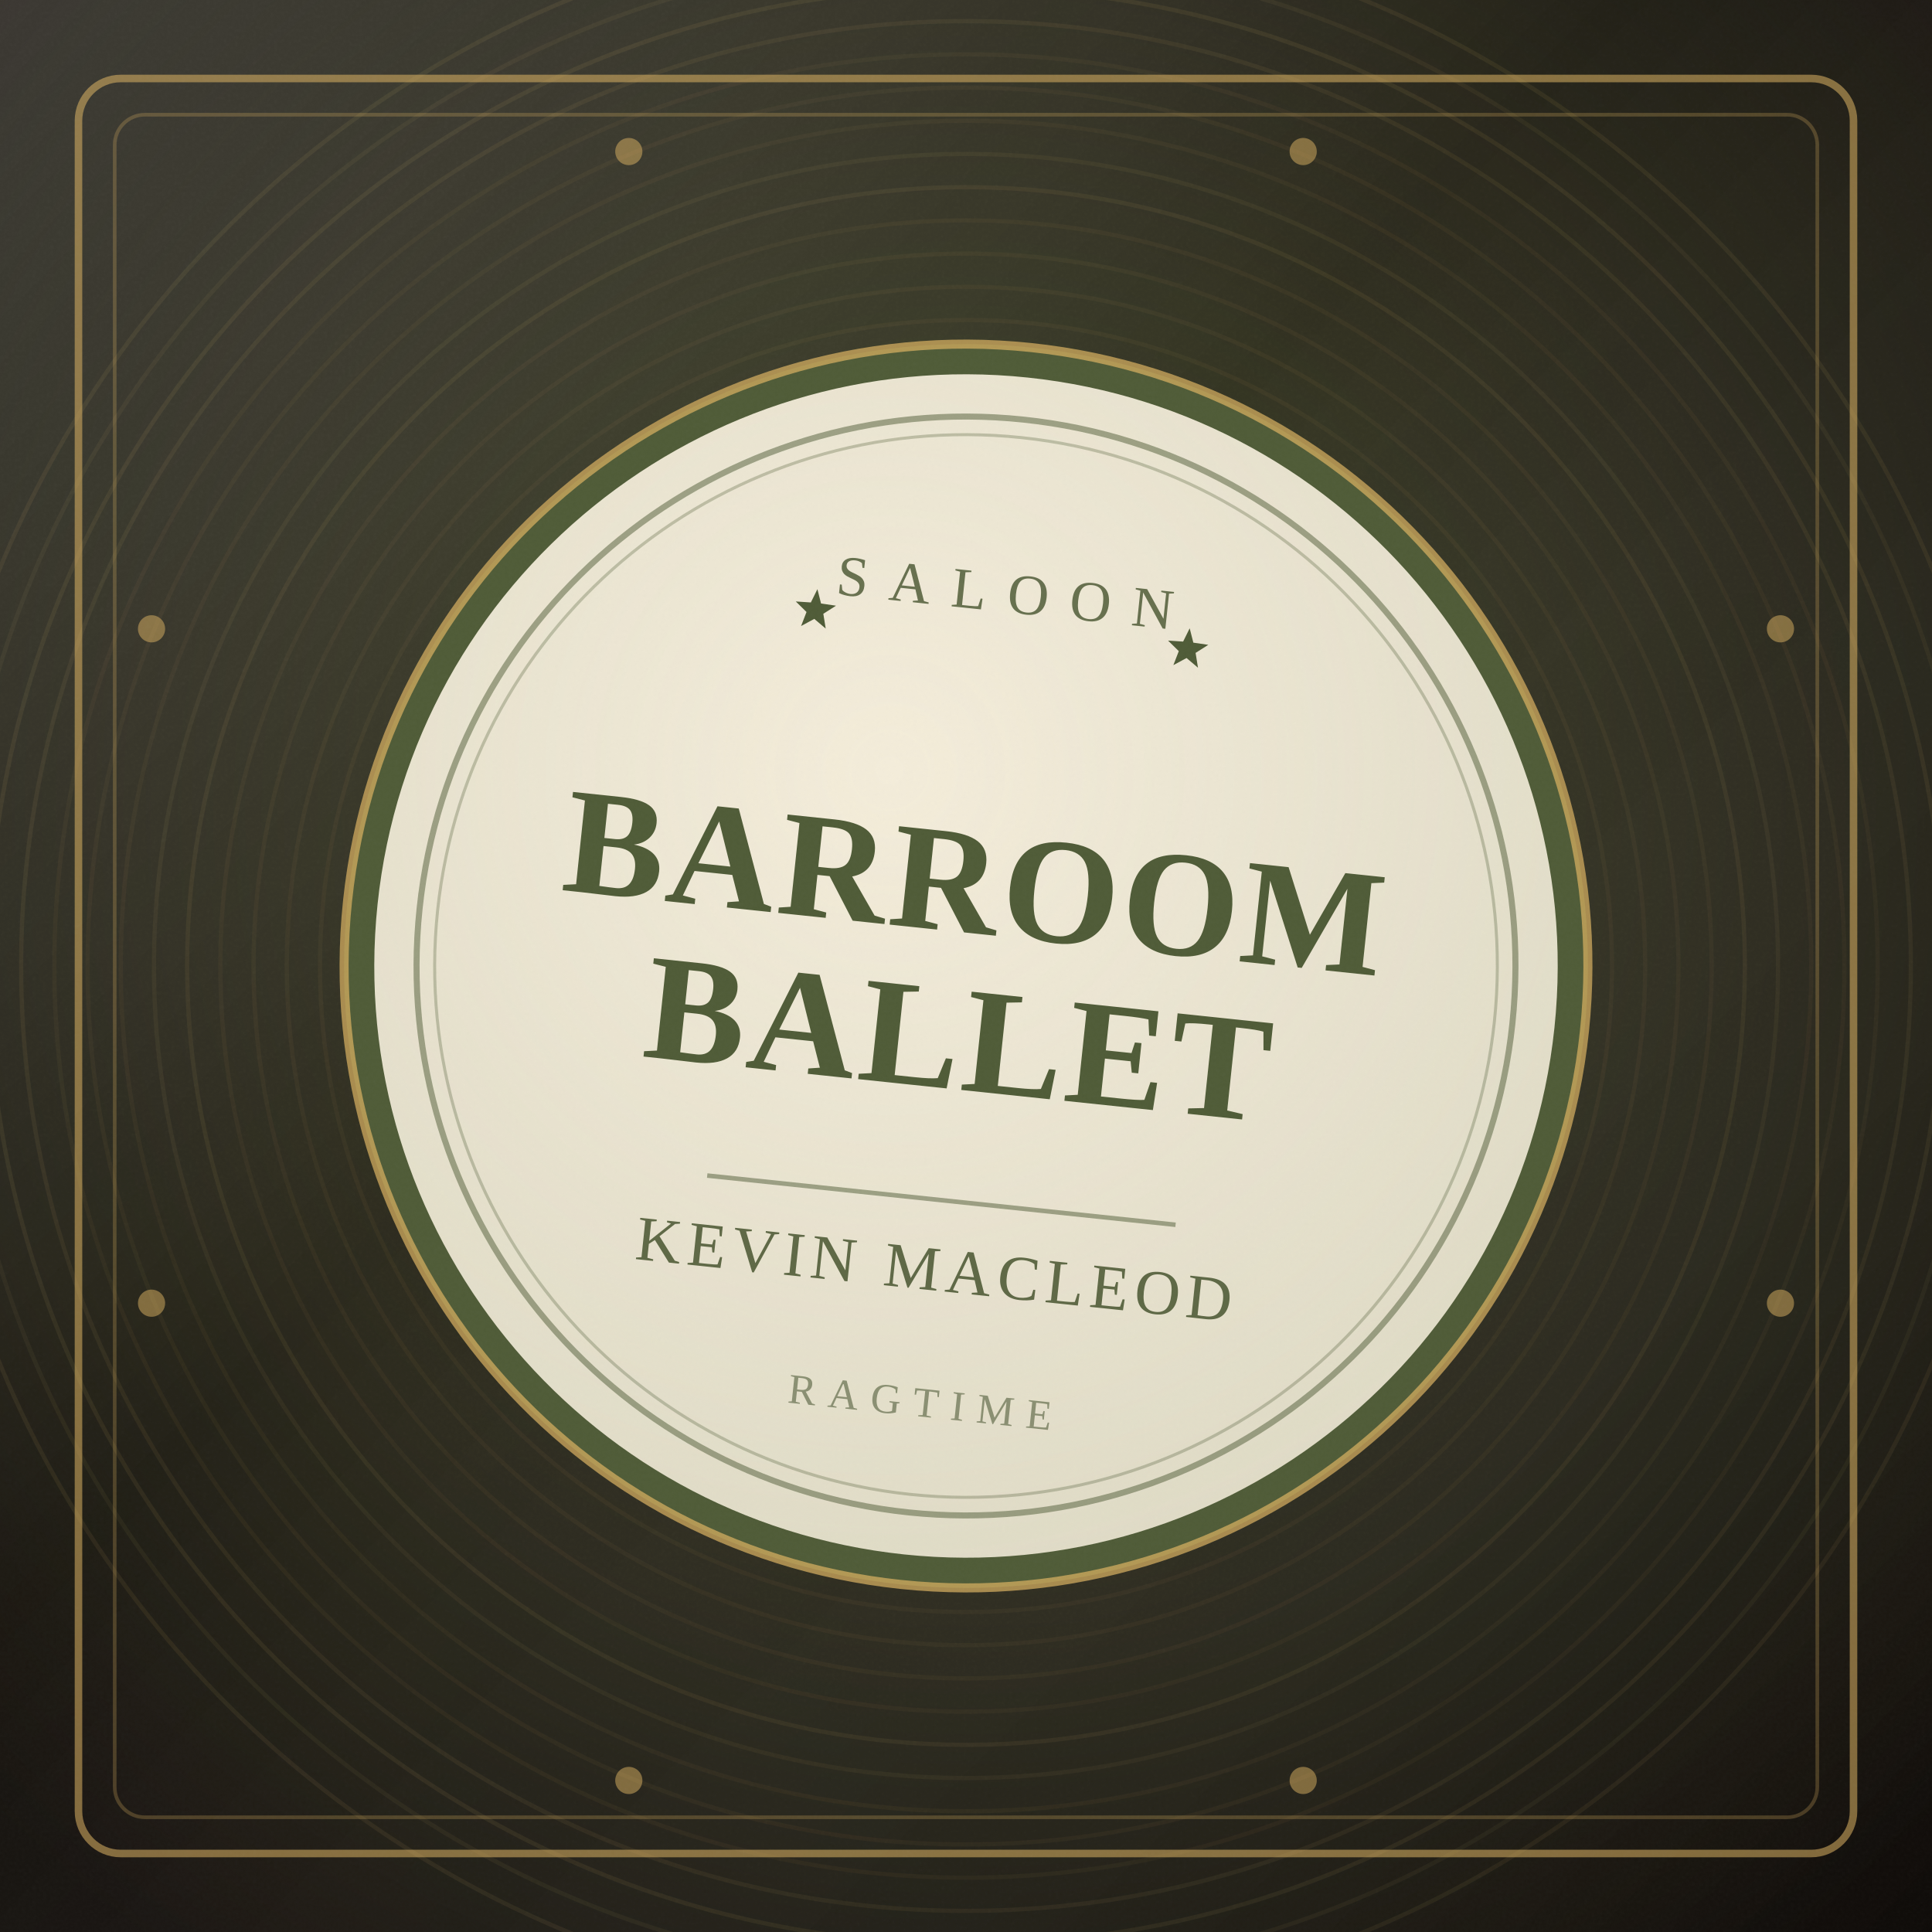
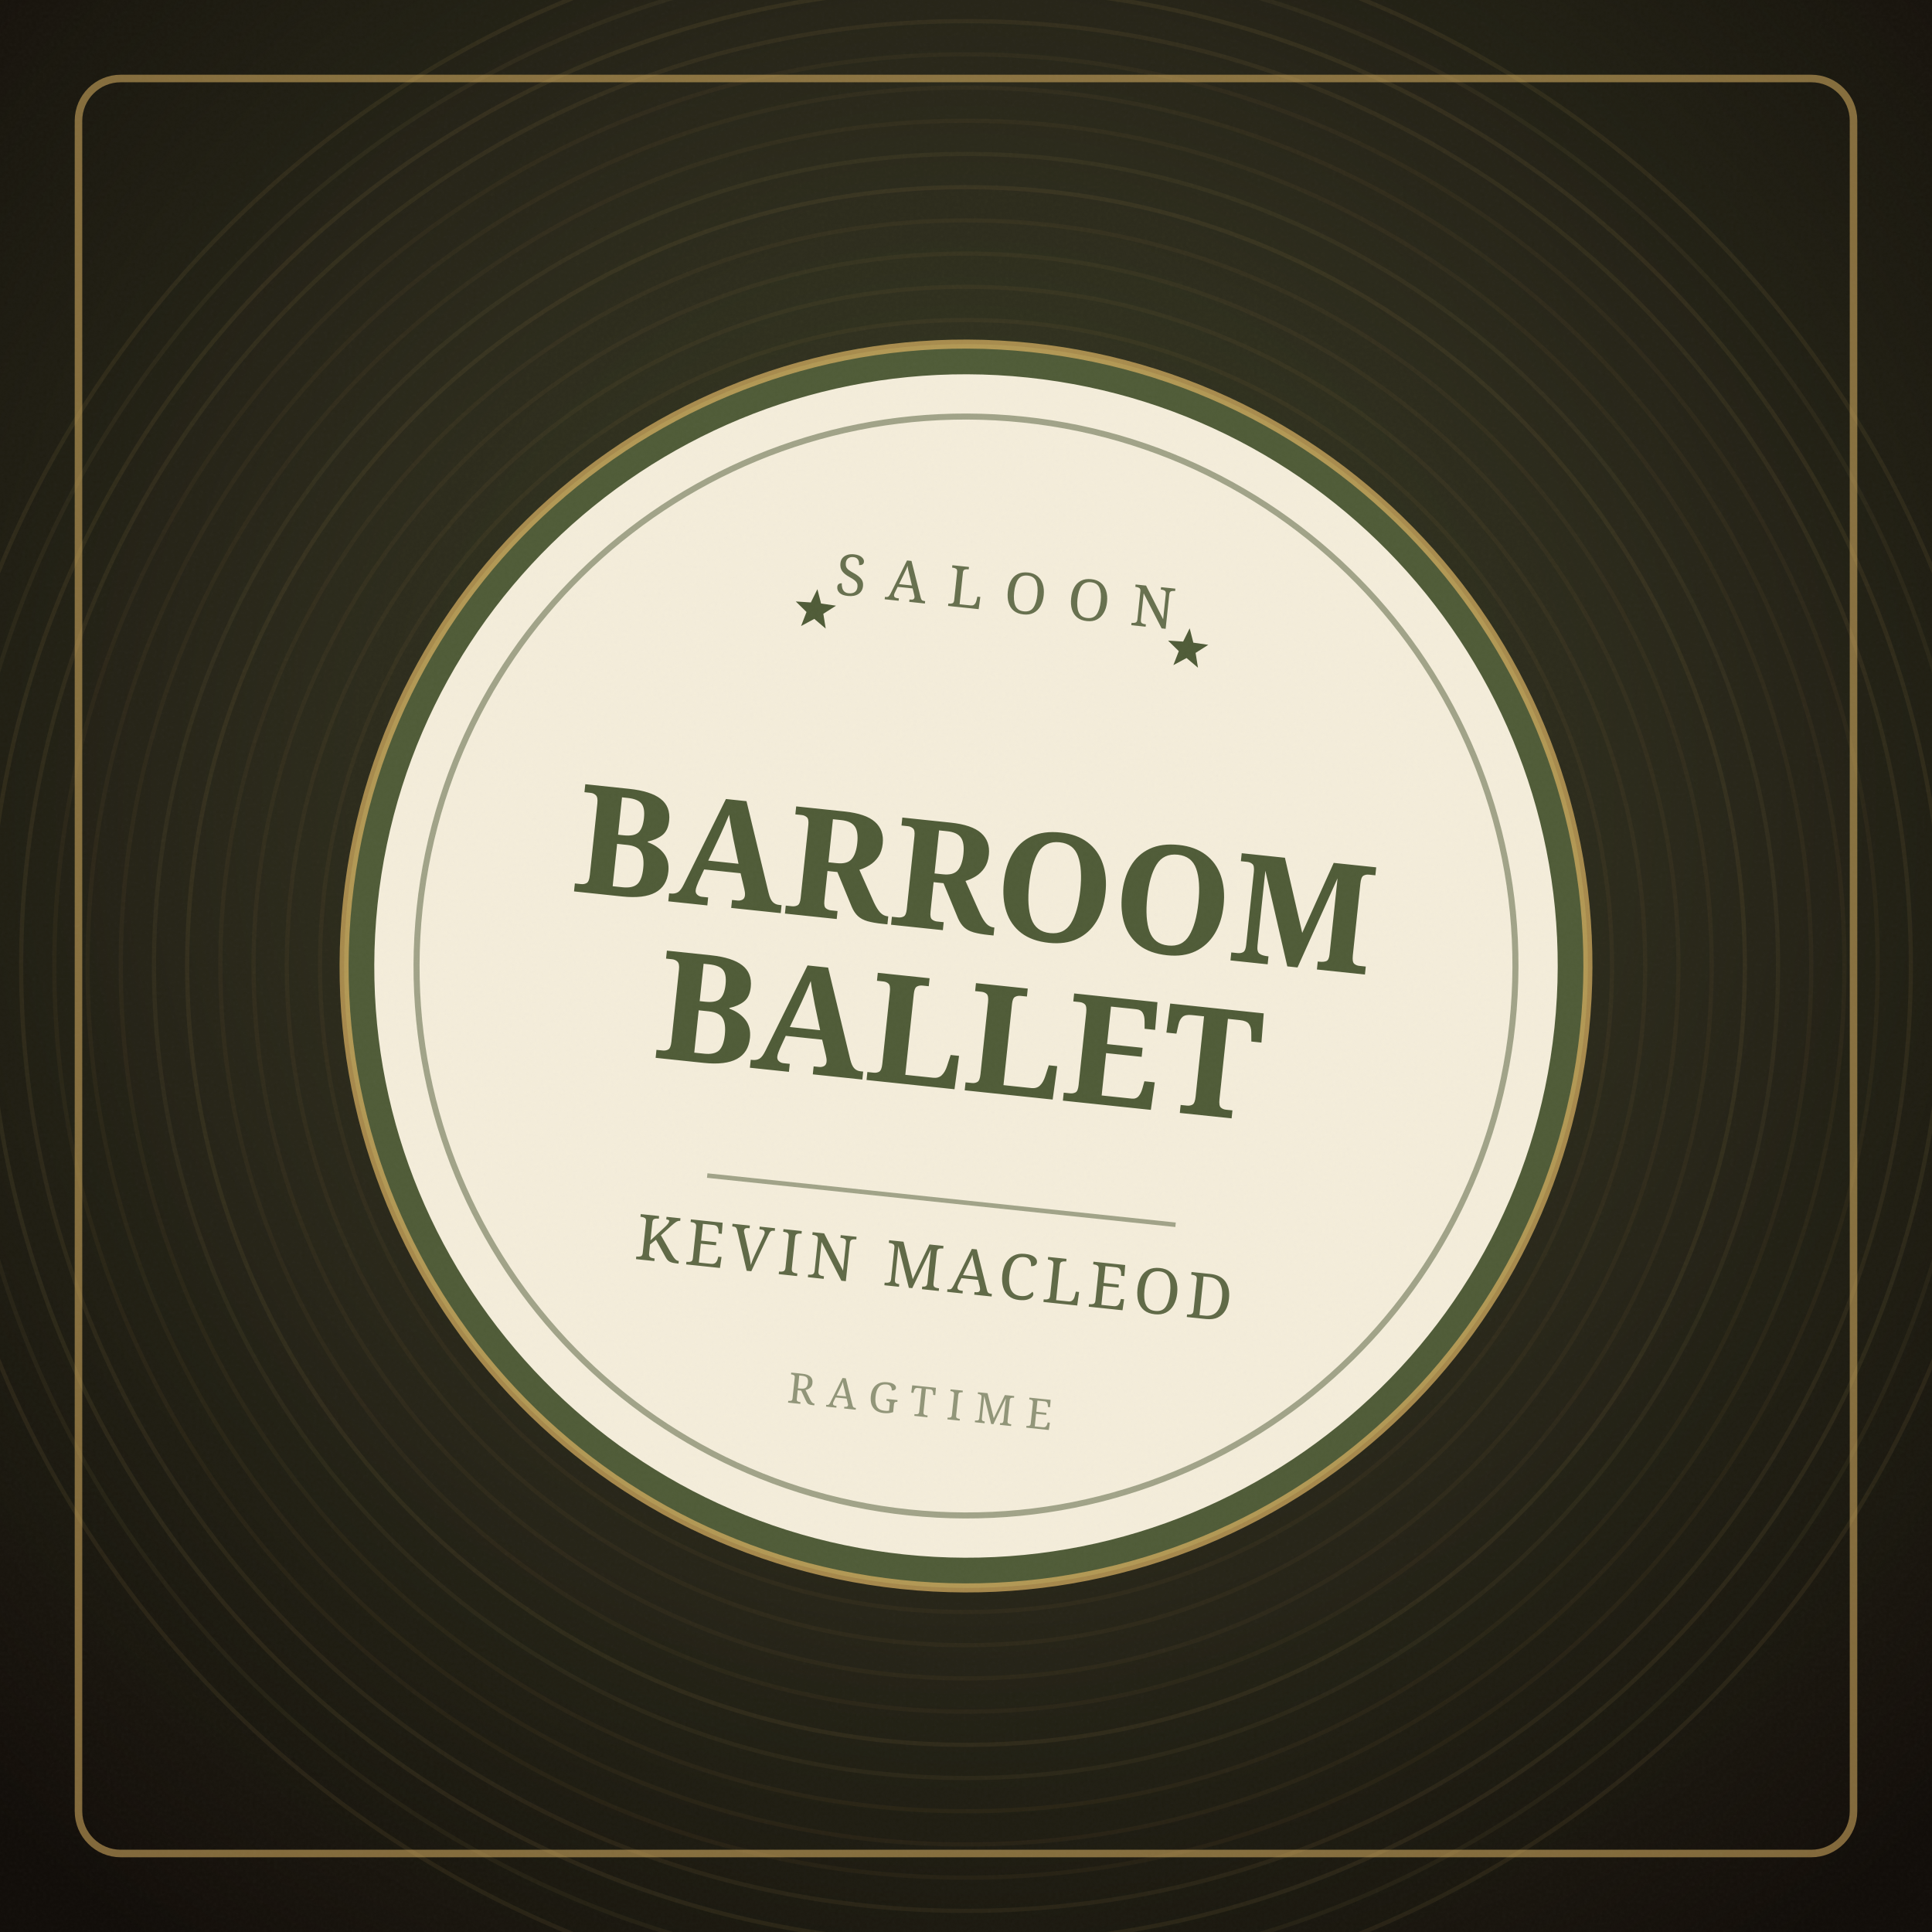
<svg xmlns="http://www.w3.org/2000/svg" viewBox="0 0 640 640" width="640" height="640" role="img" aria-label="Barroom Ballet by Kevin MacLeod">
  <defs>
-     <radialGradient id="vig" cx="50%" cy="42%" r="72%">
+     <radialGradient id="v" cx="50%" cy="42%" r="72%">
      <stop offset="0%" stop-color="#4F5B37" stop-opacity="0.55" />
-       <stop offset="100%" stop-color="#000000" stop-opacity="0.62" />
+       <stop offset="100%" stop-color="#000" stop-opacity="0.62" />
    </radialGradient>
-     <radialGradient id="lbl" cx="42%" cy="34%" r="78%">
-       <stop offset="0%" stop-color="#F4EDDA" />
-       <stop offset="100%" stop-color="#F4EDDA" stop-opacity="0.86" />
-     </radialGradient>
-     <linearGradient id="sheen" x1="0" y1="0" x2="1" y2="1">
-       <stop offset="0%" stop-color="#ffffff" stop-opacity="0.16" />
-       <stop offset="42%" stop-color="#ffffff" stop-opacity="0.02" />
-       <stop offset="100%" stop-color="#000000" stop-opacity="0.16" />
-     </linearGradient>
-     <filter id="paper" x="-10%" y="-10%" width="120%" height="120%">
-       <feTurbulence type="fractalNoise" baseFrequency="0.85" numOctaves="3" seed="160" result="n" />
-       <feColorMatrix in="n" type="saturate" values="0" />
+     <filter id="p" x="-10%" y="-10%" width="120%" height="120%">
+       <feTurbulence type="fractalNoise" baseFrequency="0.85" numOctaves="3" seed="160" />
+       <feColorMatrix type="saturate" values="0" />
      <feComponentTransfer>
        <feFuncA type="linear" slope="0.055" />
      </feComponentTransfer>
      <feComposite operator="in" in2="SourceGraphic" />
    </filter>
  </defs>
  <rect width="640" height="640" fill="#2B2015" />
-   <rect width="640" height="640" fill="url(#vig)" />
+   <rect width="640" height="640" fill="url(#v)" />
  <circle cx="320" cy="320" r="214" fill="none" stroke="#DCB262" stroke-opacity="0.050" stroke-width="1.4" />
  <circle cx="320" cy="320" r="225" fill="none" stroke="#DCB262" stroke-opacity="0.050" stroke-width="1.4" />
  <circle cx="320" cy="320" r="236" fill="none" stroke="#DCB262" stroke-opacity="0.050" stroke-width="1.4" />
  <circle cx="320" cy="320" r="247" fill="none" stroke="#DCB262" stroke-opacity="0.050" stroke-width="1.4" />
  <circle cx="320" cy="320" r="258" fill="none" stroke="#DCB262" stroke-opacity="0.074" stroke-width="1.4" />
  <circle cx="320" cy="320" r="269" fill="none" stroke="#DCB262" stroke-opacity="0.062" stroke-width="1.4" />
  <circle cx="320" cy="320" r="280" fill="none" stroke="#DCB262" stroke-opacity="0.050" stroke-width="1.4" />
  <circle cx="320" cy="320" r="291" fill="none" stroke="#DCB262" stroke-opacity="0.050" stroke-width="1.4" />
  <circle cx="320" cy="320" r="302" fill="none" stroke="#DCB262" stroke-opacity="0.050" stroke-width="1.4" />
  <circle cx="320" cy="320" r="313" fill="none" stroke="#DCB262" stroke-opacity="0.074" stroke-width="1.4" />
  <circle cx="320" cy="320" r="324" fill="none" stroke="#DCB262" stroke-opacity="0.086" stroke-width="1.4" />
  <circle cx="320" cy="320" r="335" fill="none" stroke="#DCB262" stroke-opacity="0.062" stroke-width="1.4" />
  <circle cx="320" cy="320" r="346" fill="none" stroke="#DCB262" stroke-opacity="0.086" stroke-width="1.4" />
-   <rect width="640" height="640" fill="url(#sheen)" />
  <rect x="26" y="26" width="588" height="588" rx="14" fill="none" stroke="#DCB262" stroke-opacity="0.55" stroke-width="2.5" />
-   <rect x="38" y="38" width="564" height="564" rx="10" fill="none" stroke="#DCB262" stroke-opacity="0.26" stroke-width="1.2" />
-   <circle cx="589.8" cy="431.7" r="4.5" fill="#DCB262" fill-opacity="0.5" />
-   <circle cx="431.7" cy="589.8" r="4.5" fill="#DCB262" fill-opacity="0.5" />
-   <circle cx="208.3" cy="589.8" r="4.5" fill="#DCB262" fill-opacity="0.5" />
-   <circle cx="50.2" cy="431.7" r="4.5" fill="#DCB262" fill-opacity="0.5" />
-   <circle cx="50.2" cy="208.3" r="4.5" fill="#DCB262" fill-opacity="0.5" />
-   <circle cx="208.3" cy="50.2" r="4.5" fill="#DCB262" fill-opacity="0.5" />
-   <circle cx="431.7" cy="50.2" r="4.5" fill="#DCB262" fill-opacity="0.5" />
-   <circle cx="589.8" cy="208.3" r="4.5" fill="#DCB262" fill-opacity="0.5" />
  <g transform="rotate(6 320 320)">
    <circle cx="320" cy="320" r="206" fill="#4F5B37" stroke="#DCB262" stroke-opacity="0.7" stroke-width="3" />
-     <circle cx="320" cy="320" r="196" fill="url(#lbl)" />
+     <circle cx="320" cy="320" r="196" fill="#F4EDDA" />
    <circle cx="320" cy="320" r="182" fill="none" stroke="#4F5B37" stroke-opacity="0.5" stroke-width="2" />
-     <circle cx="320" cy="320" r="176" fill="none" stroke="#4F5B37" stroke-opacity="0.3" stroke-width="1" />
-     <text x="320" y="202" text-anchor="middle" font-family="Georgia, 'Times New Roman', serif" font-size="19" letter-spacing="7" fill="#4F5B37" fill-opacity="0.85">SALOON</text>
+     <text x="320" y="202" text-anchor="middle" font-family="Georgia, serif" font-size="19" letter-spacing="7" fill="#4F5B37" fill-opacity="0.85">SALOON</text>
    <polygon points="258.0,201.0 259.7,205.6 264.7,205.8 260.8,208.9 262.1,213.7 258.0,210.9 253.9,213.7 255.2,208.9 251.3,205.8 256.3,205.6" fill="#4F5B37" />
    <polygon points="382.0,201.0 383.7,205.6 388.7,205.8 384.8,208.9 386.1,213.7 382.0,210.9 377.9,213.7 379.2,208.9 375.3,205.8 380.3,205.6" fill="#4F5B37" />
-     <g font-family="Georgia, 'Times New Roman', serif" font-weight="bold" fill="#4F5B37">
-       <text x="320" y="309.0" text-anchor="middle" font-size="50" letter-spacing="1">BARROOM</text>
-       <text x="320" y="361.0" text-anchor="middle" font-size="50" letter-spacing="1">BALLET</text>
+     <g font-family="Georgia, serif" font-weight="bold" fill="#4F5B37">
+       <text x="320" y="309.0" text-anchor="middle" font-size="50">BARROOM</text>
+       <text x="320" y="361.0" text-anchor="middle" font-size="50">BALLET</text>
    </g>
    <line x1="242" y1="398" x2="398" y2="398" stroke="#4F5B37" stroke-opacity="0.5" stroke-width="1.5" />
-     <text x="320" y="428" text-anchor="middle" font-family="Georgia, 'Times New Roman', serif" font-size="21" letter-spacing="2" fill="#4F5B37" fill-opacity="0.9">KEVIN MACLEOD</text>
-     <text x="320" y="470" text-anchor="middle" font-family="Georgia, 'Times New Roman', serif" font-size="14" letter-spacing="4" fill="#4F5B37" fill-opacity="0.6">RAGTIME</text>
+     <text x="320" y="428" text-anchor="middle" font-family="Georgia, serif" font-size="21" letter-spacing="2" fill="#4F5B37" fill-opacity="0.9">KEVIN MACLEOD</text>
+     <text x="320" y="470" text-anchor="middle" font-family="Georgia, serif" font-size="14" letter-spacing="4" fill="#4F5B37" fill-opacity="0.6">RAGTIME</text>
  </g>
-   <rect width="640" height="640" filter="url(#paper)" fill="#ffffff" opacity="0.5" />
+   <rect width="640" height="640" filter="url(#p)" fill="#fff" opacity="0.5" />
</svg>
